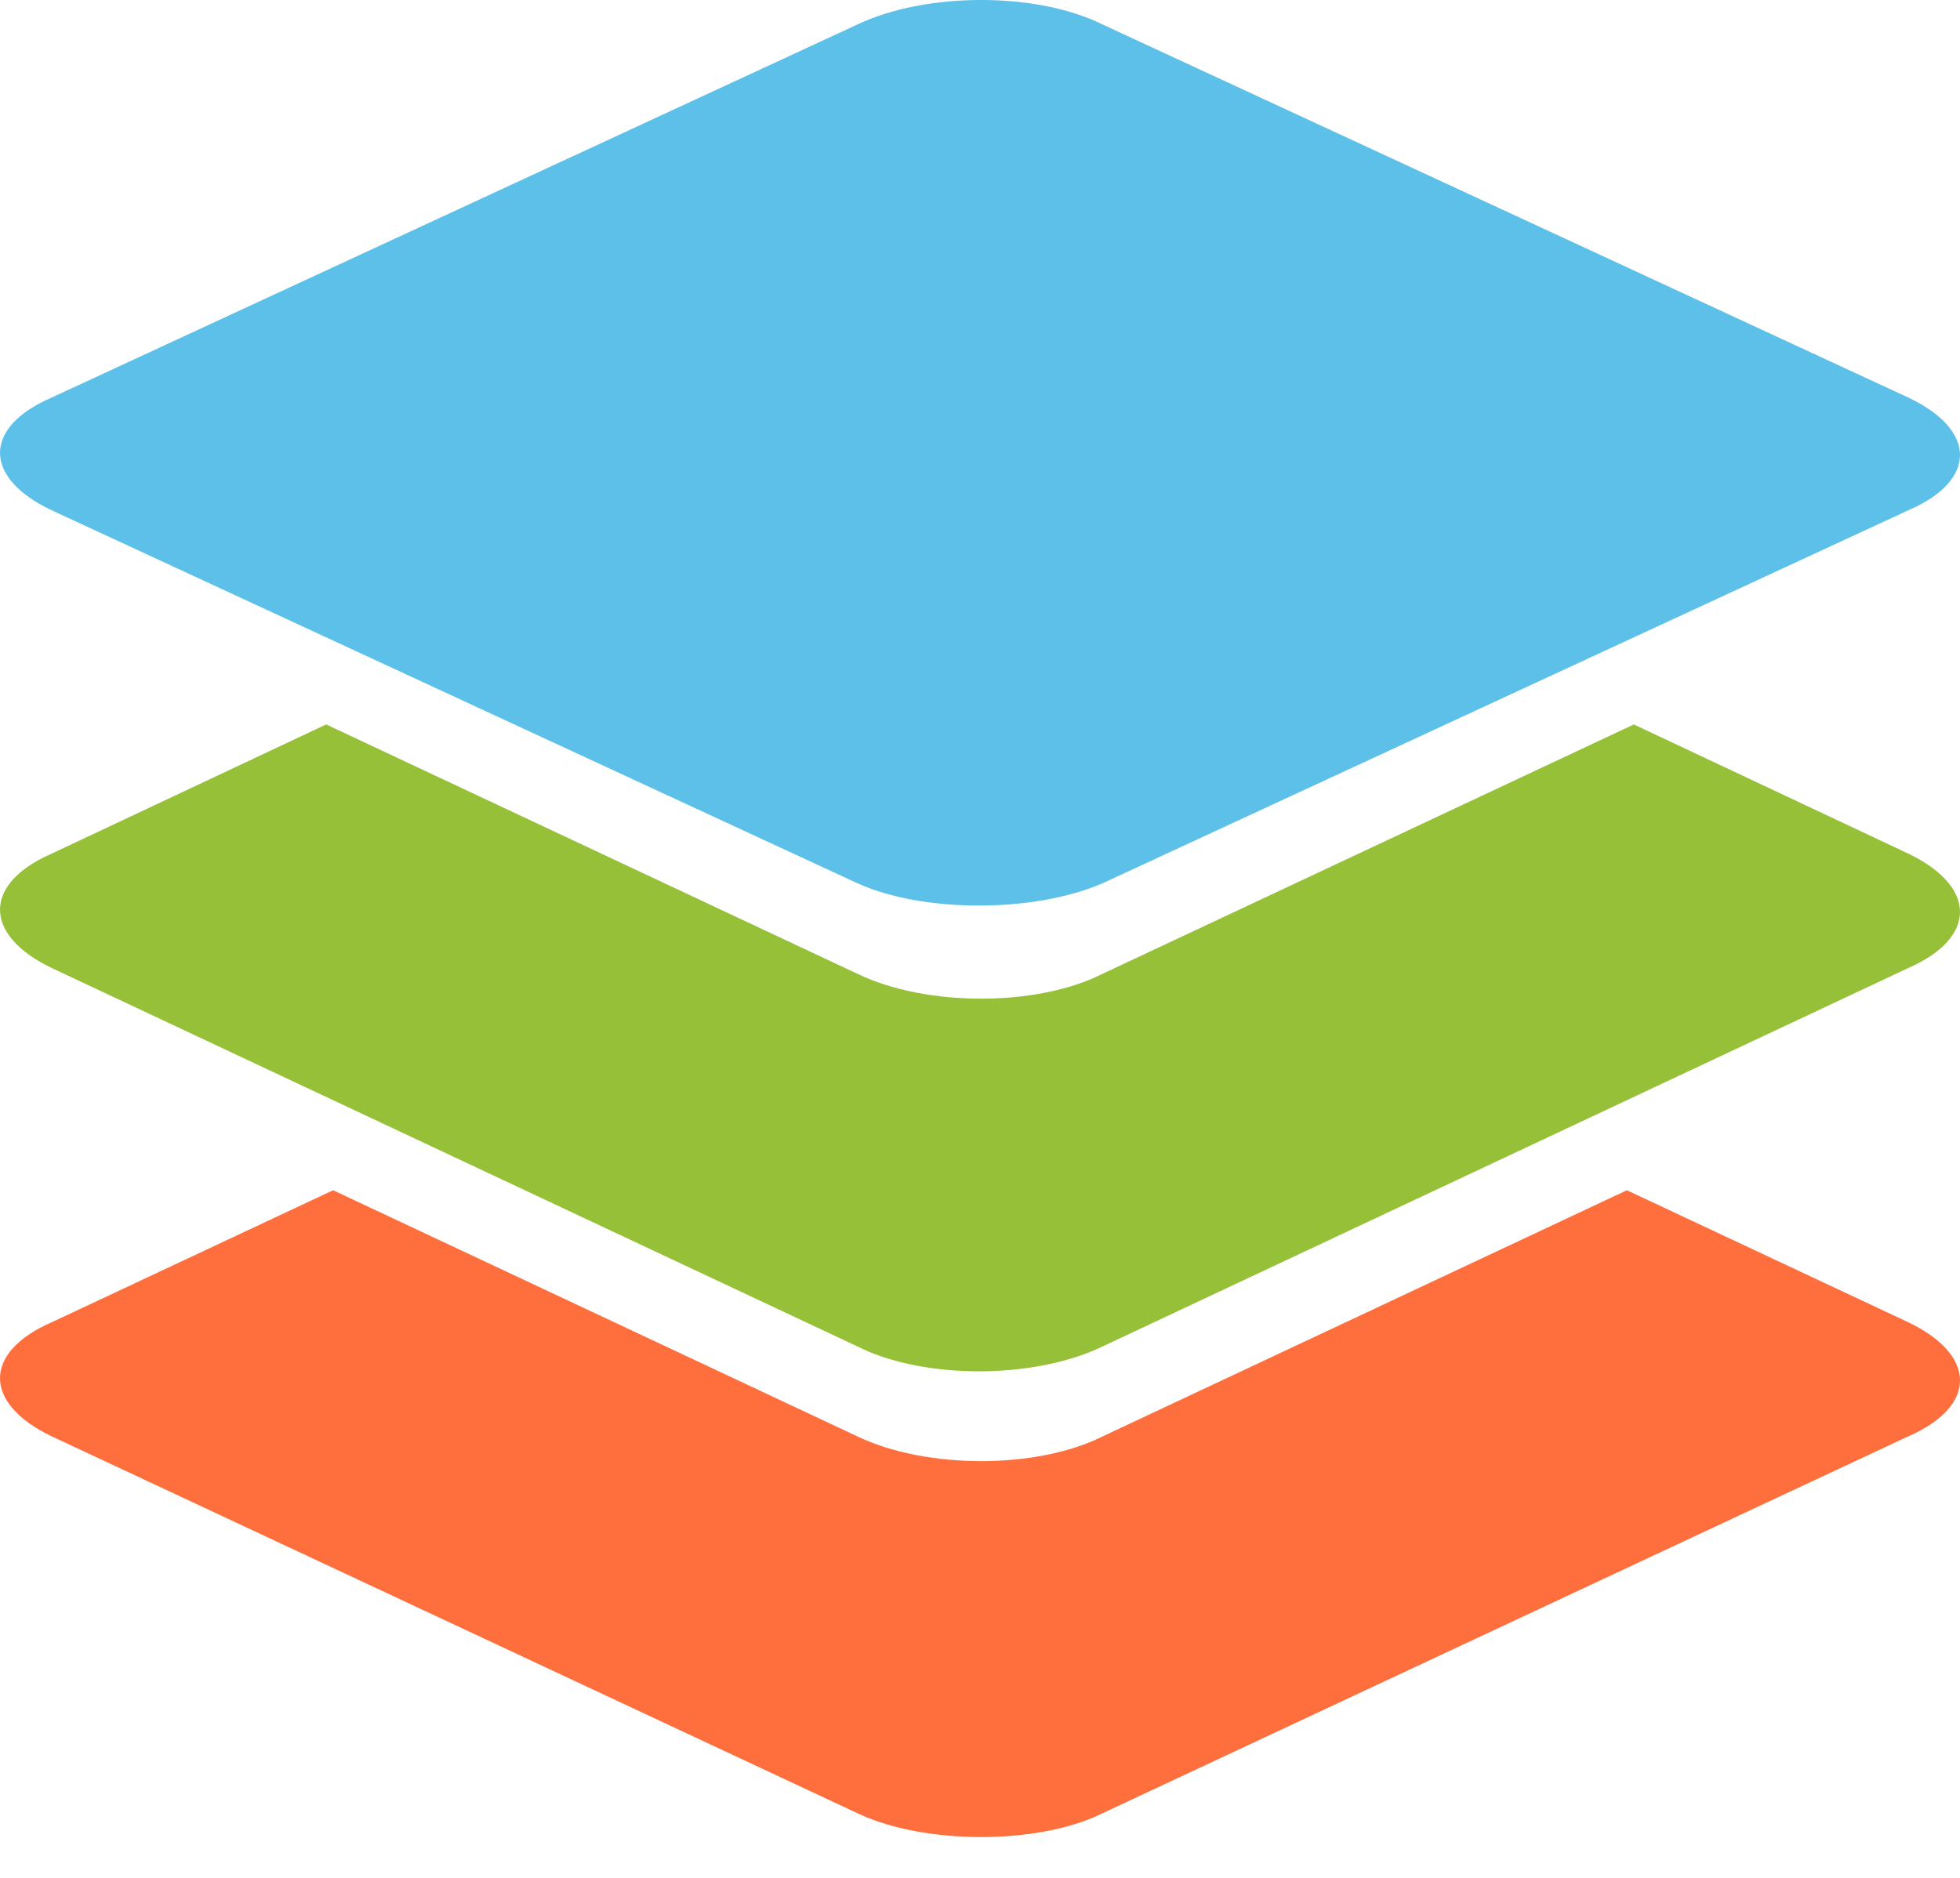
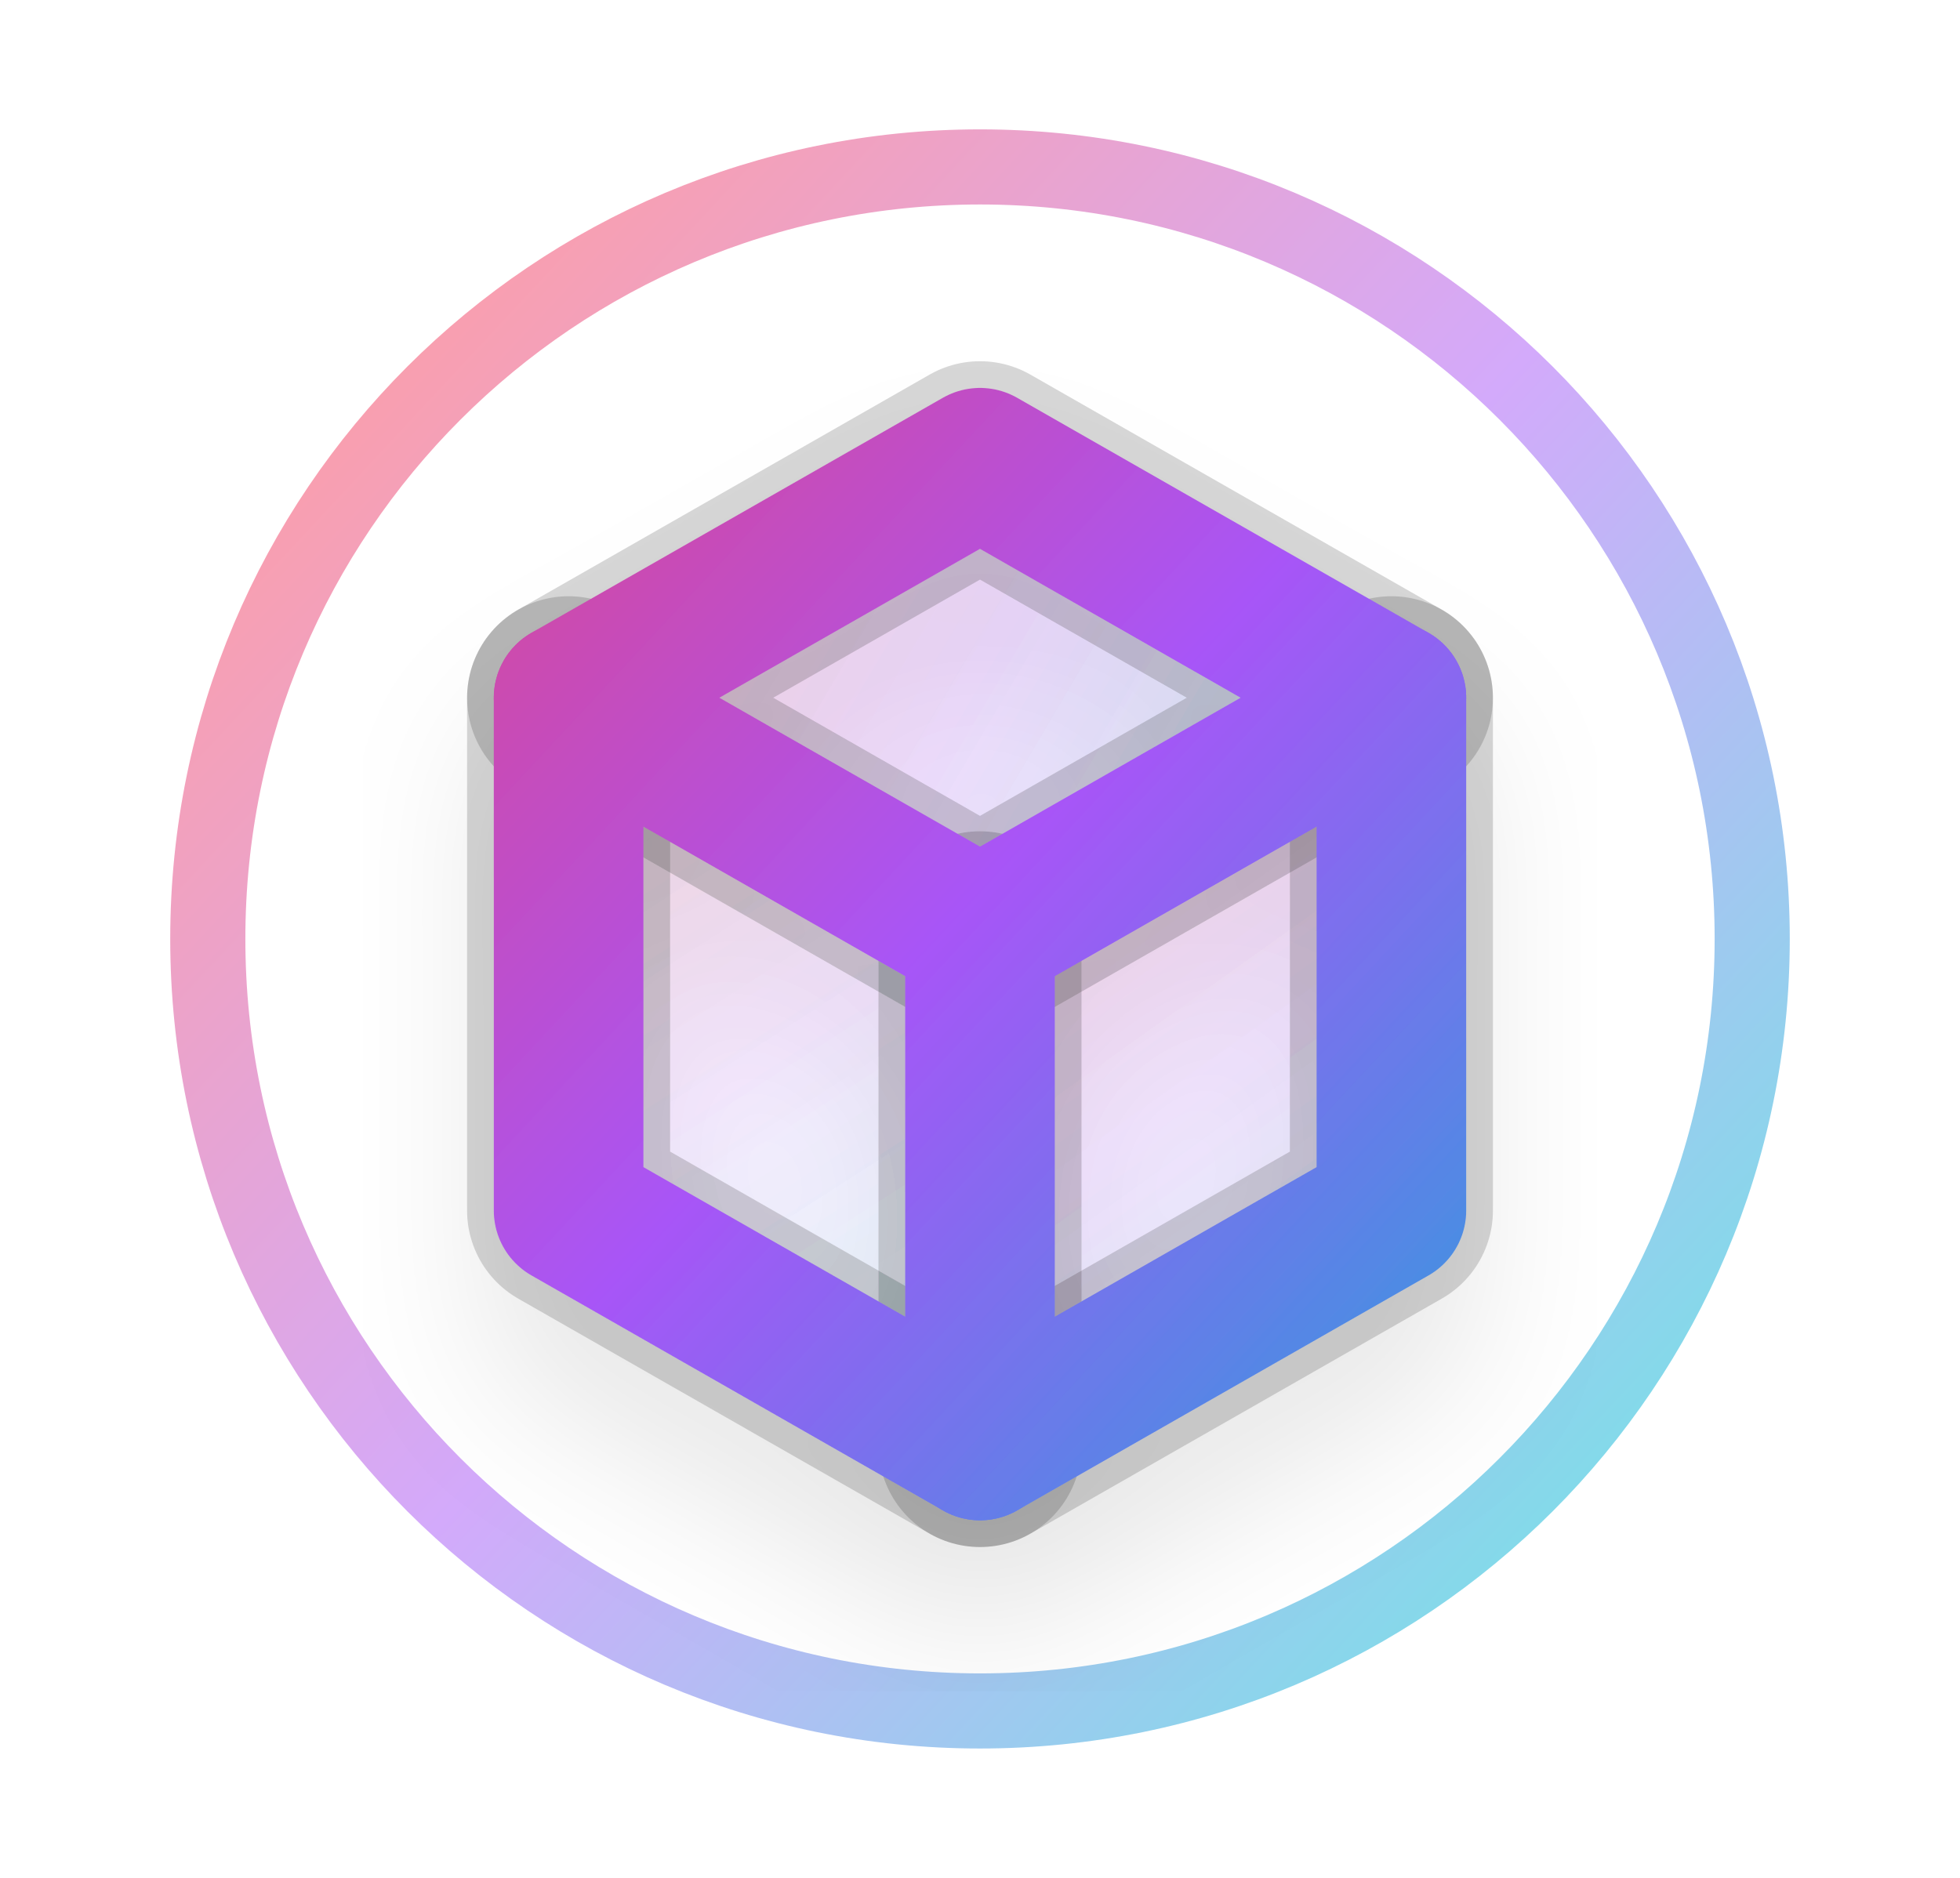
- <svg xmlns="http://www.w3.org/2000/svg" width="24" height="23" viewBox="0 0 24 23" fill="none">
-   <path fill-rule="evenodd" clip-rule="evenodd" d="M10.533 22.224L0.633 17.592C-0.211 17.188 -0.211 16.563 0.633 16.195L4.079 14.578L10.497 17.592C11.34 17.997 12.697 17.997 13.503 17.592L19.921 14.578L23.367 16.195C24.211 16.599 24.211 17.224 23.367 17.592L13.467 22.224C12.697 22.592 11.34 22.592 10.533 22.224Z" fill="#FF6F3D" />
-   <path fill-rule="evenodd" clip-rule="evenodd" d="M10.501 16.492L0.631 11.855C-0.21 11.45 -0.21 10.824 0.631 10.456L3.994 8.873L10.501 11.928C11.342 12.333 12.695 12.333 13.499 11.928L20.006 8.873L23.369 10.456C24.21 10.861 24.21 11.486 23.369 11.855L13.499 16.492C12.658 16.897 11.305 16.897 10.501 16.492Z" fill="#95C038" />
-   <path fill-rule="evenodd" clip-rule="evenodd" d="M10.501 10.819L0.631 6.249C-0.21 5.85 -0.21 5.233 0.631 4.87L10.501 0.299C11.342 -0.1 12.695 -0.1 13.499 0.299L23.369 4.87C24.21 5.269 24.21 5.886 23.369 6.249L13.499 10.819C12.658 11.182 11.305 11.182 10.501 10.819Z" fill="#5DC0E8" />
+ <svg xmlns="http://www.w3.org/2000/svg" width="24" height="23" viewBox="0 0 45 45" shape-rendering="geometricPrecision">
+   <defs>
+     <linearGradient id="gC" x1="8" y1="9" x2="37" y2="36" gradientUnits="userSpaceOnUse">
+       <stop offset="0" stop-color="#F43F5E" />
+       <stop offset="0.5" stop-color="#A855F7" />
+       <stop offset="1" stop-color="#06B6D4" />
+     </linearGradient>
+     <filter id="coreShadow" x="-25%" y="-25%" width="150%" height="150%">
+       <feDropShadow dx="0" dy="1.0" stdDeviation="0.9" flood-color="#000" flood-opacity="0.18" />
+       <feDropShadow dx="0" dy="2.0" stdDeviation="1.4" flood-color="#000" flood-opacity="0.10" />
+     </filter>
+     <linearGradient id="topFill" x1="14" y1="14" x2="31" y2="24" gradientUnits="userSpaceOnUse">
+       <stop offset="0" stop-color="#F43F5E" stop-opacity="0.22" />
+       <stop offset="0.5" stop-color="#A855F7" stop-opacity="0.18" />
+       <stop offset="1" stop-color="#06B6D4" stop-opacity="0.14" />
+     </linearGradient>
+     <linearGradient id="leftFill" x1="14" y1="19" x2="23" y2="33" gradientUnits="userSpaceOnUse">
+       <stop offset="0" stop-color="#F43F5E" stop-opacity="0.14" />
+       <stop offset="0.5" stop-color="#A855F7" stop-opacity="0.11" />
+       <stop offset="1" stop-color="#06B6D4" stop-opacity="0.09" />
+     </linearGradient>
+     <linearGradient id="rightFill" x1="22" y1="19" x2="32" y2="33" gradientUnits="userSpaceOnUse">
+       <stop offset="0" stop-color="#F43F5E" stop-opacity="0.18" />
+       <stop offset="0.5" stop-color="#A855F7" stop-opacity="0.15" />
+       <stop offset="1" stop-color="#06B6D4" stop-opacity="0.12" />
+     </linearGradient>
+   </defs>
+   <circle cx="22.5" cy="22.5" r="18.5" fill="none" stroke="url(#gC)" stroke-width="1.8" stroke-linecap="round" opacity="0.5" />
+   <g filter="url(#coreShadow)" transform="translate(0 -1.3) translate(22.5 22.5) scale(1.28) translate(-22.5 -22.5)">
+     <path d="M22.5 14.6L30.2 19.0L22.5 23.4L14.8 19.0Z" fill="url(#topFill)" />
+     <path d="M14.8 19.0V28.6L22.5 33.0V23.4L14.8 19.0Z" fill="url(#leftFill)" />
+     <path d="M30.2 19.0V28.6L22.5 33.0V23.4L30.2 19.0Z" fill="url(#rightFill)" />
+     <g fill="none" stroke="#000" stroke-opacity="0.16" stroke-width="3.8" stroke-linecap="round" stroke-linejoin="round">
+       <path d="M22.5 14.6L30.2 19.0L22.5 23.4L14.8 19.0Z" />
+       <path d="M14.8 19.0V28.6L22.5 33.0L30.2 28.6V19.0" />
+       <path d="M22.5 23.4V33.0" />
+     </g>
+     <g fill="none" stroke="url(#gC)" stroke-width="2.8" stroke-linecap="round" stroke-linejoin="round">
+       <path d="M22.5 14.6L30.2 19.0L22.5 23.4L14.8 19.0Z" />
+       <path d="M14.8 19.0V28.6L22.5 33.0L30.2 28.6V19.0" />
+       <path d="M22.5 23.4V33.0" />
+     </g>
+   </g>
</svg>
